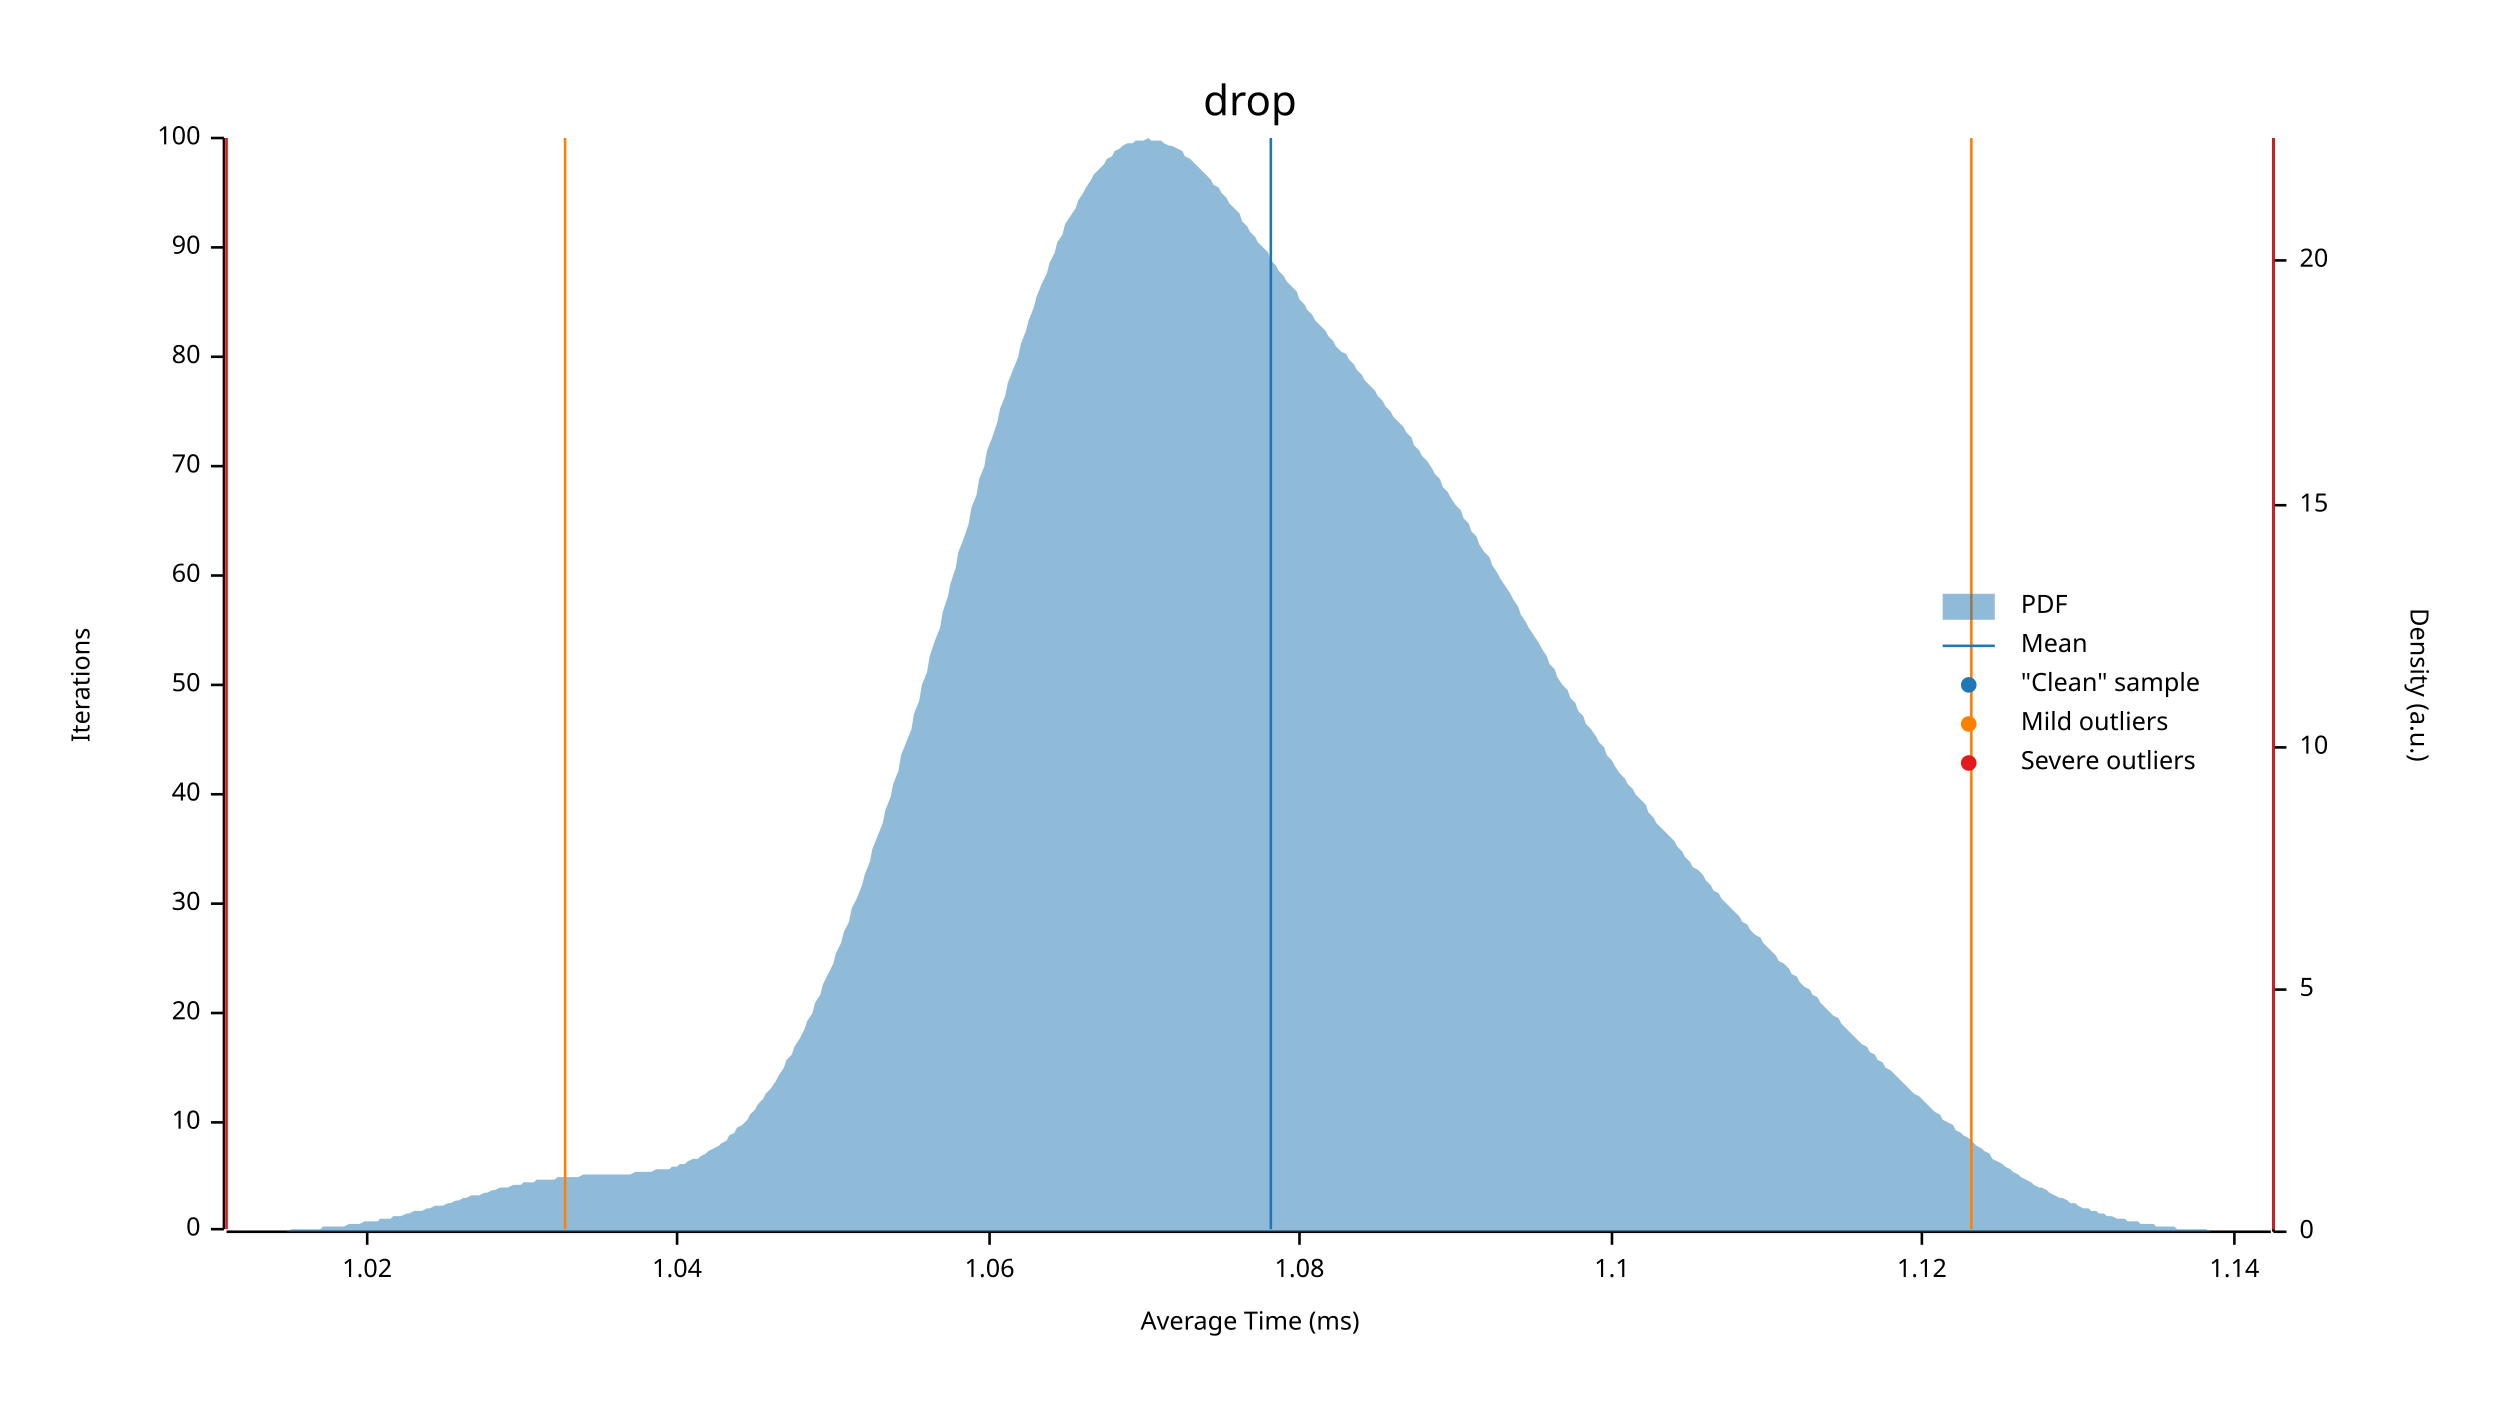
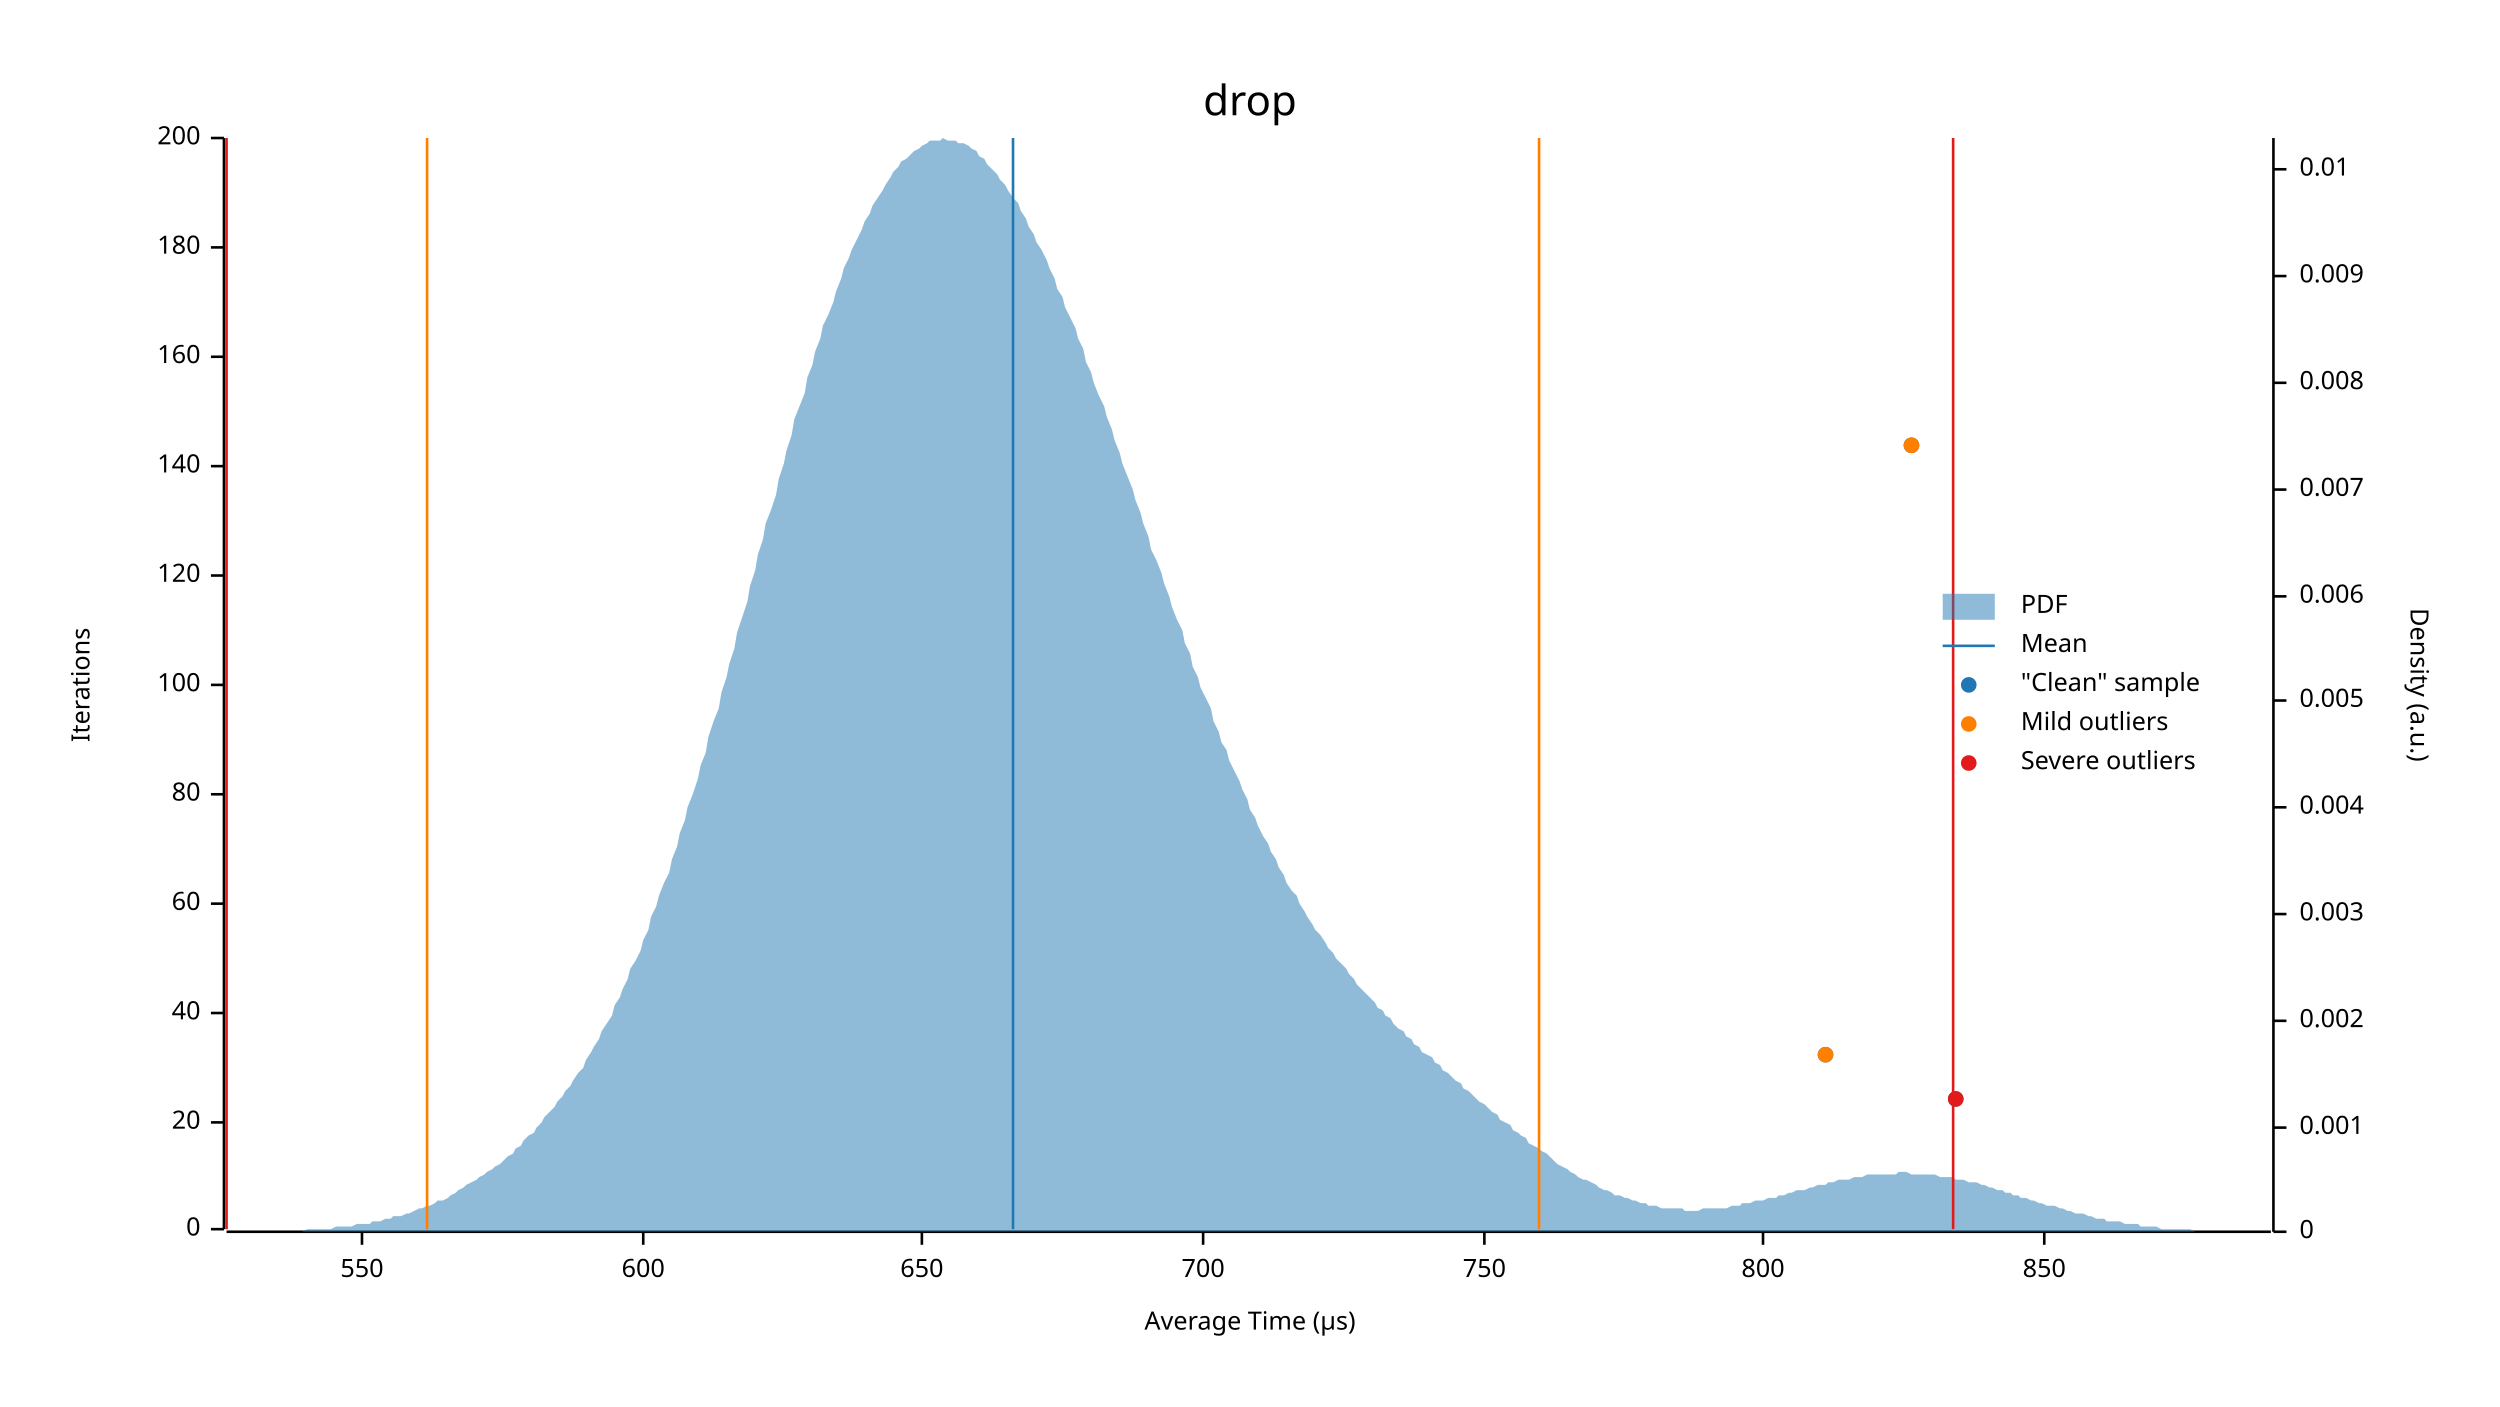
<svg xmlns="http://www.w3.org/2000/svg" width="960" height="540" viewBox="0 0 960 540">
  <text x="480" y="32" dy="0.76em" text-anchor="middle" font-family="sans-serif" font-size="16.129" opacity="1" fill="#000000">
drop
</text>
  <text x="27" y="263" dy="0.76em" text-anchor="middle" font-family="sans-serif" font-size="9.677" opacity="1" fill="#000000" transform="rotate(270, 27, 263)">
Iterations
</text>
  <text x="480" y="513" dy="-0.5ex" text-anchor="middle" font-family="sans-serif" font-size="9.677" opacity="1" fill="#000000">
- Average Time (ms)
+ Average Time (µs)
</text>
  <polyline fill="none" opacity="1" stroke="#000000" stroke-width="1" points="86,53 86,472 " />
  <text x="77" y="472" dy="0.5ex" text-anchor="end" font-family="sans-serif" font-size="9.677" opacity="1" fill="#000000">
0
</text>
  <polyline fill="none" opacity="1" stroke="#000000" stroke-width="1" points="81,472 86,472 " />
  <text x="77" y="431" dy="0.5ex" text-anchor="end" font-family="sans-serif" font-size="9.677" opacity="1" fill="#000000">
- 10
+ 20
</text>
  <polyline fill="none" opacity="1" stroke="#000000" stroke-width="1" points="81,431 86,431 " />
  <text x="77" y="389" dy="0.5ex" text-anchor="end" font-family="sans-serif" font-size="9.677" opacity="1" fill="#000000">
- 20
+ 40
</text>
  <polyline fill="none" opacity="1" stroke="#000000" stroke-width="1" points="81,389 86,389 " />
  <text x="77" y="347" dy="0.5ex" text-anchor="end" font-family="sans-serif" font-size="9.677" opacity="1" fill="#000000">
- 30
+ 60
</text>
  <polyline fill="none" opacity="1" stroke="#000000" stroke-width="1" points="81,347 86,347 " />
  <text x="77" y="305" dy="0.5ex" text-anchor="end" font-family="sans-serif" font-size="9.677" opacity="1" fill="#000000">
- 40
+ 80
</text>
  <polyline fill="none" opacity="1" stroke="#000000" stroke-width="1" points="81,305 86,305 " />
  <text x="77" y="263" dy="0.5ex" text-anchor="end" font-family="sans-serif" font-size="9.677" opacity="1" fill="#000000">
- 50
+ 100
</text>
  <polyline fill="none" opacity="1" stroke="#000000" stroke-width="1" points="81,263 86,263 " />
  <text x="77" y="221" dy="0.5ex" text-anchor="end" font-family="sans-serif" font-size="9.677" opacity="1" fill="#000000">
- 60
+ 120
</text>
  <polyline fill="none" opacity="1" stroke="#000000" stroke-width="1" points="81,221 86,221 " />
  <text x="77" y="179" dy="0.5ex" text-anchor="end" font-family="sans-serif" font-size="9.677" opacity="1" fill="#000000">
- 70
+ 140
</text>
  <polyline fill="none" opacity="1" stroke="#000000" stroke-width="1" points="81,179 86,179 " />
  <text x="77" y="137" dy="0.5ex" text-anchor="end" font-family="sans-serif" font-size="9.677" opacity="1" fill="#000000">
- 80
+ 160
</text>
  <polyline fill="none" opacity="1" stroke="#000000" stroke-width="1" points="81,137 86,137 " />
  <text x="77" y="95" dy="0.5ex" text-anchor="end" font-family="sans-serif" font-size="9.677" opacity="1" fill="#000000">
- 90
+ 180
</text>
  <polyline fill="none" opacity="1" stroke="#000000" stroke-width="1" points="81,95 86,95 " />
  <text x="77" y="53" dy="0.5ex" text-anchor="end" font-family="sans-serif" font-size="9.677" opacity="1" fill="#000000">
- 100
+ 200
</text>
  <polyline fill="none" opacity="1" stroke="#000000" stroke-width="1" points="81,53 86,53 " />
  <polyline fill="none" opacity="1" stroke="#000000" stroke-width="1" points="87,473 872,473 " />
-   <text x="141" y="483" dy="0.76em" text-anchor="middle" font-family="sans-serif" font-size="9.677" opacity="1" fill="#000000">
- 1.02
+   <text x="139" y="483" dy="0.76em" text-anchor="middle" font-family="sans-serif" font-size="9.677" opacity="1" fill="#000000">
+ 550
</text>
-   <polyline fill="none" opacity="1" stroke="#000000" stroke-width="1" points="141,473 141,478 " />
-   <text x="260" y="483" dy="0.76em" text-anchor="middle" font-family="sans-serif" font-size="9.677" opacity="1" fill="#000000">
- 1.04
+   <polyline fill="none" opacity="1" stroke="#000000" stroke-width="1" points="139,473 139,478 " />
+   <text x="247" y="483" dy="0.76em" text-anchor="middle" font-family="sans-serif" font-size="9.677" opacity="1" fill="#000000">
+ 600
</text>
-   <polyline fill="none" opacity="1" stroke="#000000" stroke-width="1" points="260,473 260,478 " />
-   <text x="380" y="483" dy="0.76em" text-anchor="middle" font-family="sans-serif" font-size="9.677" opacity="1" fill="#000000">
- 1.06
+   <polyline fill="none" opacity="1" stroke="#000000" stroke-width="1" points="247,473 247,478 " />
+   <text x="354" y="483" dy="0.76em" text-anchor="middle" font-family="sans-serif" font-size="9.677" opacity="1" fill="#000000">
+ 650
</text>
-   <polyline fill="none" opacity="1" stroke="#000000" stroke-width="1" points="380,473 380,478 " />
-   <text x="499" y="483" dy="0.76em" text-anchor="middle" font-family="sans-serif" font-size="9.677" opacity="1" fill="#000000">
- 1.08
+   <polyline fill="none" opacity="1" stroke="#000000" stroke-width="1" points="354,473 354,478 " />
+   <text x="462" y="483" dy="0.76em" text-anchor="middle" font-family="sans-serif" font-size="9.677" opacity="1" fill="#000000">
+ 700
</text>
-   <polyline fill="none" opacity="1" stroke="#000000" stroke-width="1" points="499,473 499,478 " />
-   <text x="619" y="483" dy="0.76em" text-anchor="middle" font-family="sans-serif" font-size="9.677" opacity="1" fill="#000000">
- 1.1
+   <polyline fill="none" opacity="1" stroke="#000000" stroke-width="1" points="462,473 462,478 " />
+   <text x="570" y="483" dy="0.76em" text-anchor="middle" font-family="sans-serif" font-size="9.677" opacity="1" fill="#000000">
+ 750
</text>
-   <polyline fill="none" opacity="1" stroke="#000000" stroke-width="1" points="619,473 619,478 " />
-   <text x="738" y="483" dy="0.76em" text-anchor="middle" font-family="sans-serif" font-size="9.677" opacity="1" fill="#000000">
- 1.12
+   <polyline fill="none" opacity="1" stroke="#000000" stroke-width="1" points="570,473 570,478 " />
+   <text x="677" y="483" dy="0.76em" text-anchor="middle" font-family="sans-serif" font-size="9.677" opacity="1" fill="#000000">
+ 800
</text>
-   <polyline fill="none" opacity="1" stroke="#000000" stroke-width="1" points="738,473 738,478 " />
-   <text x="858" y="483" dy="0.76em" text-anchor="middle" font-family="sans-serif" font-size="9.677" opacity="1" fill="#000000">
- 1.14
+   <polyline fill="none" opacity="1" stroke="#000000" stroke-width="1" points="677,473 677,478 " />
+   <text x="785" y="483" dy="0.76em" text-anchor="middle" font-family="sans-serif" font-size="9.677" opacity="1" fill="#000000">
+ 850
</text>
-   <polyline fill="none" opacity="1" stroke="#000000" stroke-width="1" points="858,473 858,478 " />
+   <polyline fill="none" opacity="1" stroke="#000000" stroke-width="1" points="785,473 785,478 " />
  <text x="933" y="263" dy="0.76em" text-anchor="middle" font-family="sans-serif" font-size="9.677" opacity="1" fill="#000000" transform="rotate(90, 933, 263)">
Density (a.u.)
</text>
  <polyline fill="none" opacity="1" stroke="#000000" stroke-width="1" points="873,53 873,473 " />
  <text x="883" y="473" dy="0.5ex" text-anchor="start" font-family="sans-serif" font-size="9.677" opacity="1" fill="#000000">
0
</text>
  <polyline fill="none" opacity="1" stroke="#000000" stroke-width="1" points="873,473 878,473 " />
-   <text x="883" y="380" dy="0.5ex" text-anchor="start" font-family="sans-serif" font-size="9.677" opacity="1" fill="#000000">
- 5
+   <text x="883" y="433" dy="0.5ex" text-anchor="start" font-family="sans-serif" font-size="9.677" opacity="1" fill="#000000">
+ 0.001
</text>
-   <polyline fill="none" opacity="1" stroke="#000000" stroke-width="1" points="873,380 878,380 " />
-   <text x="883" y="287" dy="0.5ex" text-anchor="start" font-family="sans-serif" font-size="9.677" opacity="1" fill="#000000">
- 10
+   <polyline fill="none" opacity="1" stroke="#000000" stroke-width="1" points="873,433 878,433 " />
+   <text x="883" y="392" dy="0.5ex" text-anchor="start" font-family="sans-serif" font-size="9.677" opacity="1" fill="#000000">
+ 0.002
</text>
-   <polyline fill="none" opacity="1" stroke="#000000" stroke-width="1" points="873,287 878,287 " />
-   <text x="883" y="194" dy="0.5ex" text-anchor="start" font-family="sans-serif" font-size="9.677" opacity="1" fill="#000000">
- 15
+   <polyline fill="none" opacity="1" stroke="#000000" stroke-width="1" points="873,392 878,392 " />
+   <text x="883" y="351" dy="0.5ex" text-anchor="start" font-family="sans-serif" font-size="9.677" opacity="1" fill="#000000">
+ 0.003
</text>
-   <polyline fill="none" opacity="1" stroke="#000000" stroke-width="1" points="873,194 878,194 " />
-   <text x="883" y="100" dy="0.5ex" text-anchor="start" font-family="sans-serif" font-size="9.677" opacity="1" fill="#000000">
- 20
+   <polyline fill="none" opacity="1" stroke="#000000" stroke-width="1" points="873,351 878,351 " />
+   <text x="883" y="310" dy="0.5ex" text-anchor="start" font-family="sans-serif" font-size="9.677" opacity="1" fill="#000000">
+ 0.004
</text>
-   <polyline fill="none" opacity="1" stroke="#000000" stroke-width="1" points="873,100 878,100 " />
-   <polygon opacity="0.5" fill="#1F78B4" points="87,473 88,473 90,473 91,473 93,473 94,473 96,473 98,473 99,473 101,473 102,473 104,473 105,473 107,473 109,473 110,473 112,472 113,472 115,472 116,472 118,472 120,472 121,472 123,472 124,471 126,471 127,471 129,471 131,471 132,471 134,470 135,470 137,470 138,470 140,469 142,469 143,469 145,469 146,468 148,468 150,468 151,467 153,467 154,467 156,466 157,466 159,465 161,465 162,465 164,464 165,464 167,463 168,463 170,463 172,462 173,462 175,461 176,461 178,460 179,460 181,459 183,459 184,459 186,458 187,458 189,457 190,457 192,456 194,456 195,456 197,455 198,455 200,455 201,454 203,454 205,454 206,453 208,453 209,453 211,453 213,453 214,452 216,452 217,452 219,452 220,452 222,452 224,451 225,451 227,451 228,451 230,451 231,451 233,451 235,451 236,451 238,451 239,451 241,451 242,451 244,450 246,450 247,450 249,450 250,450 252,449 253,449 255,449 257,449 258,448 260,448 261,447 263,447 264,446 266,445 268,445 269,444 271,443 272,442 274,441 276,440 277,439 279,438 280,436 282,435 283,433 285,432 287,430 288,428 290,426 291,424 293,422 294,420 296,418 298,415 299,413 301,410 302,407 304,405 305,402 307,399 309,395 310,392 312,389 313,385 315,382 316,378 318,374 320,370 321,366 323,362 324,358 326,354 327,349 329,345 331,340 332,336 334,331 335,326 337,321 339,316 340,311 342,306 343,301 345,296 346,290 348,285 350,280 351,274 353,269 354,263 356,258 357,252 359,246 361,241 362,235 364,229 365,224 367,218 368,212 370,207 372,201 373,195 375,190 376,184 378,179 379,173 381,168 383,162 384,157 386,152 387,147 389,142 391,137 392,132 394,127 395,123 397,118 398,114 400,109 402,105 403,101 405,97 406,93 408,90 409,86 411,83 413,80 414,77 416,74 417,72 419,69 420,67 422,65 424,63 425,61 427,60 428,58 430,57 431,56 433,55 435,55 436,54 438,54 439,54 441,53 442,54 444,54 446,54 447,55 449,56 450,56 452,57 454,58 455,60 457,61 458,62 460,64 461,65 463,67 465,69 466,71 468,72 469,74 471,76 472,78 474,80 476,82 477,85 479,87 480,89 482,91 483,93 485,95 487,97 488,100 490,102 491,104 493,106 494,108 496,110 498,112 499,115 501,117 502,119 504,121 505,123 507,125 509,127 510,129 512,131 513,133 515,135 517,136 518,138 520,140 521,142 523,144 524,146 526,148 528,150 529,152 531,154 532,156 534,158 535,160 537,162 539,164 540,166 542,168 543,171 545,173 546,175 548,177 550,180 551,182 553,184 554,187 556,189 557,191 559,194 561,196 562,199 564,201 565,204 567,206 568,209 570,212 572,214 573,217 575,220 576,222 578,225 580,228 581,230 583,233 584,236 586,239 587,241 589,244 591,247 592,249 594,252 595,255 597,257 598,260 600,263 602,265 603,268 605,270 606,273 608,275 609,278 611,280 613,283 614,285 616,287 617,290 619,292 620,294 622,297 624,299 625,301 627,303 628,305 630,307 632,309 633,312 635,314 636,316 638,318 639,319 641,321 643,323 644,325 646,327 647,329 649,331 650,333 652,334 654,336 655,338 657,340 658,342 660,343 661,345 663,347 665,349 666,350 668,352 669,354 671,355 672,357 674,359 676,360 677,362 679,364 680,365 682,367 683,369 685,370 687,372 688,374 690,375 691,377 693,379 695,380 696,382 698,383 699,385 701,387 702,388 704,390 706,391 707,393 709,395 710,396 712,398 713,399 715,401 717,402 718,404 720,405 721,407 723,408 724,410 726,411 728,413 729,414 731,416 732,417 734,419 735,420 737,421 739,423 740,424 742,426 743,427 745,428 746,430 748,431 750,432 751,434 753,435 754,436 756,437 758,439 759,440 761,441 762,442 764,443 765,445 767,446 769,447 770,448 772,449 773,450 775,451 776,452 778,453 780,454 781,455 783,456 784,456 786,457 787,458 789,459 791,460 792,460 794,461 795,462 797,462 798,463 800,464 802,464 803,465 805,465 806,466 808,466 809,467 811,467 813,468 814,468 816,468 817,469 819,469 821,469 822,470 824,470 825,470 827,470 828,471 830,471 832,471 833,471 835,471 836,472 838,472 839,472 841,472 843,472 844,472 846,472 847,472 849,473 850,473 852,473 854,473 855,473 857,473 858,473 860,473 861,473 863,473 865,473 866,473 868,473 869,473 871,473 873,473 873,473 87,473 " />
-   <polyline fill="none" opacity="1" stroke="#1F78B4" stroke-width="1" points="488,472 488,53 " />
-   <polyline fill="none" opacity="1" stroke="#FF7F00" stroke-width="1" points="217,472 217,53 " />
-   <polyline fill="none" opacity="1" stroke="#FF7F00" stroke-width="1" points="757,472 757,53 " />
+   <polyline fill="none" opacity="1" stroke="#000000" stroke-width="1" points="873,310 878,310 " />
+   <text x="883" y="269" dy="0.5ex" text-anchor="start" font-family="sans-serif" font-size="9.677" opacity="1" fill="#000000">
+ 0.005
+ </text>
+   <polyline fill="none" opacity="1" stroke="#000000" stroke-width="1" points="873,269 878,269 " />
+   <text x="883" y="229" dy="0.5ex" text-anchor="start" font-family="sans-serif" font-size="9.677" opacity="1" fill="#000000">
+ 0.006
+ </text>
+   <polyline fill="none" opacity="1" stroke="#000000" stroke-width="1" points="873,229 878,229 " />
+   <text x="883" y="188" dy="0.5ex" text-anchor="start" font-family="sans-serif" font-size="9.677" opacity="1" fill="#000000">
+ 0.007
+ </text>
+   <polyline fill="none" opacity="1" stroke="#000000" stroke-width="1" points="873,188 878,188 " />
+   <text x="883" y="147" dy="0.5ex" text-anchor="start" font-family="sans-serif" font-size="9.677" opacity="1" fill="#000000">
+ 0.008
+ </text>
+   <polyline fill="none" opacity="1" stroke="#000000" stroke-width="1" points="873,147 878,147 " />
+   <text x="883" y="106" dy="0.5ex" text-anchor="start" font-family="sans-serif" font-size="9.677" opacity="1" fill="#000000">
+ 0.009
+ </text>
+   <polyline fill="none" opacity="1" stroke="#000000" stroke-width="1" points="873,106 878,106 " />
+   <text x="883" y="65" dy="0.5ex" text-anchor="start" font-family="sans-serif" font-size="9.677" opacity="1" fill="#000000">
+ 0.01
+ </text>
+   <polyline fill="none" opacity="1" stroke="#000000" stroke-width="1" points="873,65 878,65 " />
+   <polygon opacity="0.5" fill="#1F78B4" points="87,473 88,473 90,473 91,473 93,473 94,473 96,473 98,473 99,473 101,473 102,473 104,473 105,473 107,473 109,473 110,473 112,473 113,473 115,473 116,473 118,472 120,472 121,472 123,472 124,472 126,472 127,472 129,471 131,471 132,471 134,471 135,471 137,470 138,470 140,470 142,470 143,469 145,469 146,469 148,468 150,468 151,467 153,467 154,467 156,466 157,466 159,465 161,464 162,464 164,463 165,463 167,462 168,461 170,461 172,460 173,459 175,458 176,457 178,456 179,455 181,454 183,453 184,452 186,451 187,450 189,449 190,448 192,447 194,445 195,444 197,443 198,441 200,440 201,438 203,436 205,435 206,433 208,431 209,429 211,427 213,425 214,423 216,421 217,419 219,417 220,415 222,412 224,410 225,407 227,404 228,402 230,399 231,396 233,393 235,390 236,386 238,383 239,380 241,376 242,372 244,369 246,365 247,361 249,357 250,352 252,348 253,344 255,339 257,335 258,330 260,325 261,320 263,315 264,310 266,305 268,299 269,294 271,289 272,283 274,277 276,272 277,266 279,260 280,255 282,249 283,243 285,237 287,231 288,225 290,219 291,213 293,207 294,201 296,196 298,190 299,184 301,178 302,173 304,167 305,161 307,156 309,151 310,145 312,140 313,135 315,130 316,125 318,121 320,116 321,112 323,107 324,103 326,99 327,96 329,92 331,88 332,85 334,82 335,79 337,76 339,73 340,71 342,68 343,66 345,64 346,62 348,61 350,59 351,58 353,57 354,56 356,55 357,54 359,54 361,54 362,53 364,54 365,54 367,54 368,55 370,55 372,56 373,57 375,58 376,60 378,61 379,63 381,65 383,67 384,69 386,71 387,73 389,76 391,78 392,81 394,84 395,87 397,90 398,93 400,96 402,100 403,103 405,107 406,111 408,114 409,118 411,122 413,126 414,130 416,134 417,139 419,143 420,147 422,152 424,156 425,160 427,165 428,169 430,174 431,178 433,183 435,188 436,192 438,197 439,201 441,206 442,211 444,215 446,220 447,224 449,229 450,233 452,238 454,242 455,247 457,251 458,256 460,260 461,264 463,268 465,272 466,277 468,281 469,285 471,288 472,292 474,296 476,300 477,303 479,307 480,311 482,314 483,317 485,321 487,324 488,327 490,330 491,333 493,336 494,339 496,342 498,344 499,347 501,350 502,352 504,355 505,357 507,359 509,362 510,364 512,366 513,368 515,370 517,372 518,374 520,376 521,378 523,380 524,381 526,383 528,385 529,387 531,388 532,390 534,391 535,393 537,395 539,396 540,398 542,399 543,401 545,402 546,404 548,405 550,406 551,408 553,409 554,411 556,412 557,413 559,415 561,416 562,418 564,419 565,420 567,422 568,423 570,424 572,426 573,427 575,428 576,430 578,431 580,432 581,434 583,435 584,436 586,437 587,439 589,440 591,441 592,442 594,443 595,444 597,446 598,447 600,448 602,449 603,450 605,451 606,452 608,453 609,453 611,454 613,455 614,456 616,457 617,457 619,458 620,459 622,459 624,460 625,460 627,461 628,461 630,462 632,462 633,463 635,463 636,463 638,464 639,464 641,464 643,464 644,464 646,464 647,465 649,465 650,465 652,465 654,464 655,464 657,464 658,464 660,464 661,464 663,464 665,463 666,463 668,463 669,462 671,462 672,462 674,461 676,461 677,461 679,460 680,460 682,460 683,459 685,459 687,458 688,458 690,457 691,457 693,457 695,456 696,456 698,455 699,455 701,455 702,454 704,454 706,453 707,453 709,453 710,453 712,452 713,452 715,452 717,451 718,451 720,451 721,451 723,451 724,451 726,451 728,451 729,450 731,450 732,450 734,451 735,451 737,451 739,451 740,451 742,451 743,451 745,452 746,452 748,452 750,452 751,453 753,453 754,453 756,454 758,454 759,454 761,455 762,455 764,456 765,456 767,457 769,457 770,458 772,458 773,459 775,459 776,460 778,460 780,461 781,461 783,462 784,462 786,463 787,463 789,463 791,464 792,464 794,465 795,465 797,466 798,466 800,466 802,467 803,467 805,468 806,468 808,468 809,469 811,469 813,469 814,469 816,470 817,470 819,470 821,470 822,471 824,471 825,471 827,471 828,471 830,472 832,472 833,472 835,472 836,472 838,472 839,472 841,472 843,473 844,473 846,473 847,473 849,473 850,473 852,473 854,473 855,473 857,473 858,473 860,473 861,473 863,473 865,473 866,473 868,473 869,473 871,473 873,473 873,473 87,473 " />
+   <polyline fill="none" opacity="1" stroke="#1F78B4" stroke-width="1" points="389,472 389,53 " />
+   <polyline fill="none" opacity="1" stroke="#FF7F00" stroke-width="1" points="164,472 164,53 " />
+   <polyline fill="none" opacity="1" stroke="#FF7F00" stroke-width="1" points="591,472 591,53 " />
  <polyline fill="none" opacity="1" stroke="#E31A1C" stroke-width="1" points="87,472 87,53 " />
-   <polyline fill="none" opacity="1" stroke="#E31A1C" stroke-width="1" points="873,472 873,53 " />
+   <polyline fill="none" opacity="1" stroke="#E31A1C" stroke-width="1" points="750,472 750,53 " />
+   <circle cx="751" cy="422" r="3" opacity="1" fill="#1F78B4" stroke="none" stroke-width="1" />
+   <circle cx="701" cy="405" r="3" opacity="1" fill="#1F78B4" stroke="none" stroke-width="1" />
+   <circle cx="734" cy="171" r="3" opacity="1" fill="#1F78B4" stroke="none" stroke-width="1" />
+   <circle cx="701" cy="405" r="3" opacity="1" fill="#FF7F00" stroke="none" stroke-width="1" />
+   <circle cx="734" cy="171" r="3" opacity="1" fill="#FF7F00" stroke="none" stroke-width="1" />
+   <circle cx="751" cy="422" r="3" opacity="1" fill="#E31A1C" stroke="none" stroke-width="1" />
  <text x="776" y="228" dy="0.76em" text-anchor="start" font-family="sans-serif" font-size="9.677" opacity="1" fill="#000000">
PDF
</text>
  <text x="776" y="243" dy="0.76em" text-anchor="start" font-family="sans-serif" font-size="9.677" opacity="1" fill="#000000">
Mean
</text>
  <text x="776" y="258" dy="0.76em" text-anchor="start" font-family="sans-serif" font-size="9.677" opacity="1" fill="#000000">
"Clean" sample
</text>
  <text x="776" y="273" dy="0.76em" text-anchor="start" font-family="sans-serif" font-size="9.677" opacity="1" fill="#000000">
Mild outliers
</text>
  <text x="776" y="288" dy="0.76em" text-anchor="start" font-family="sans-serif" font-size="9.677" opacity="1" fill="#000000">
Severe outliers
</text>
  <rect x="746" y="228" width="20" height="10" opacity="0.5" fill="#1F78B4" stroke="none" />
  <polyline fill="none" opacity="1" stroke="#1F78B4" stroke-width="1" points="746,248 766,248 " />
  <circle cx="756" cy="263" r="3" opacity="1" fill="#1F78B4" stroke="none" stroke-width="1" />
  <circle cx="756" cy="278" r="3" opacity="1" fill="#FF7F00" stroke="none" stroke-width="1" />
  <circle cx="756" cy="293" r="3" opacity="1" fill="#E31A1C" stroke="none" stroke-width="1" />
</svg>
